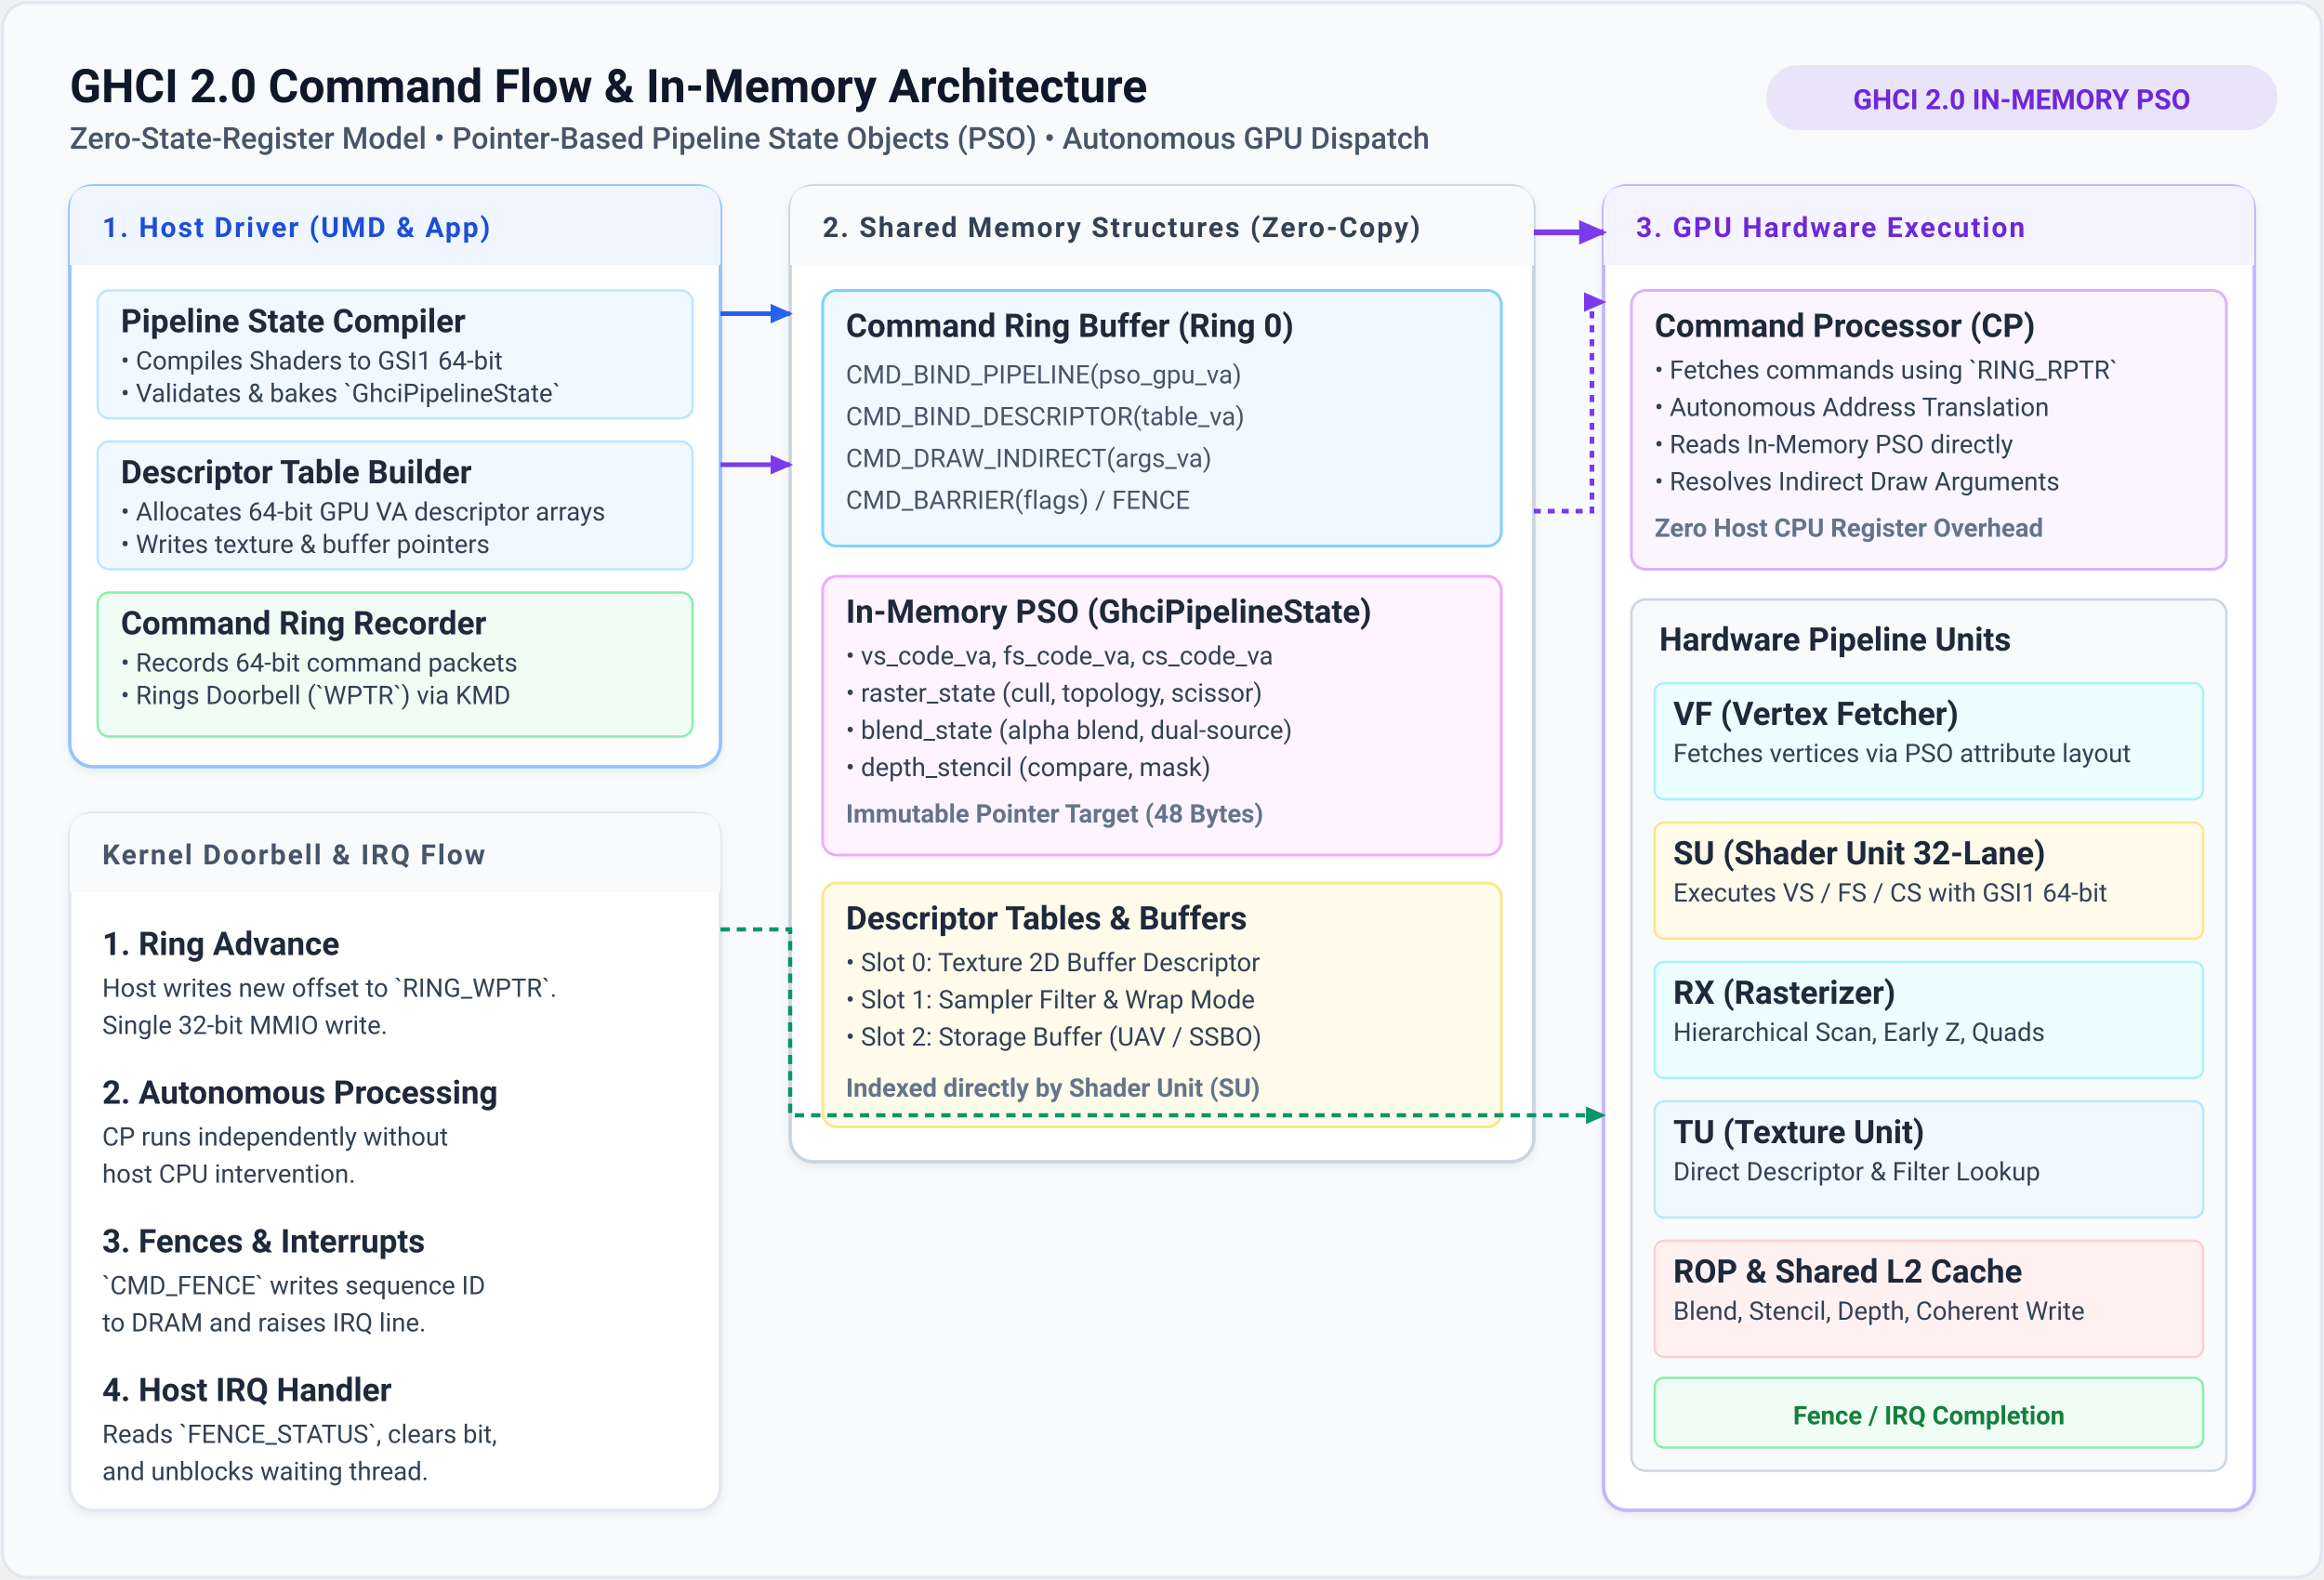
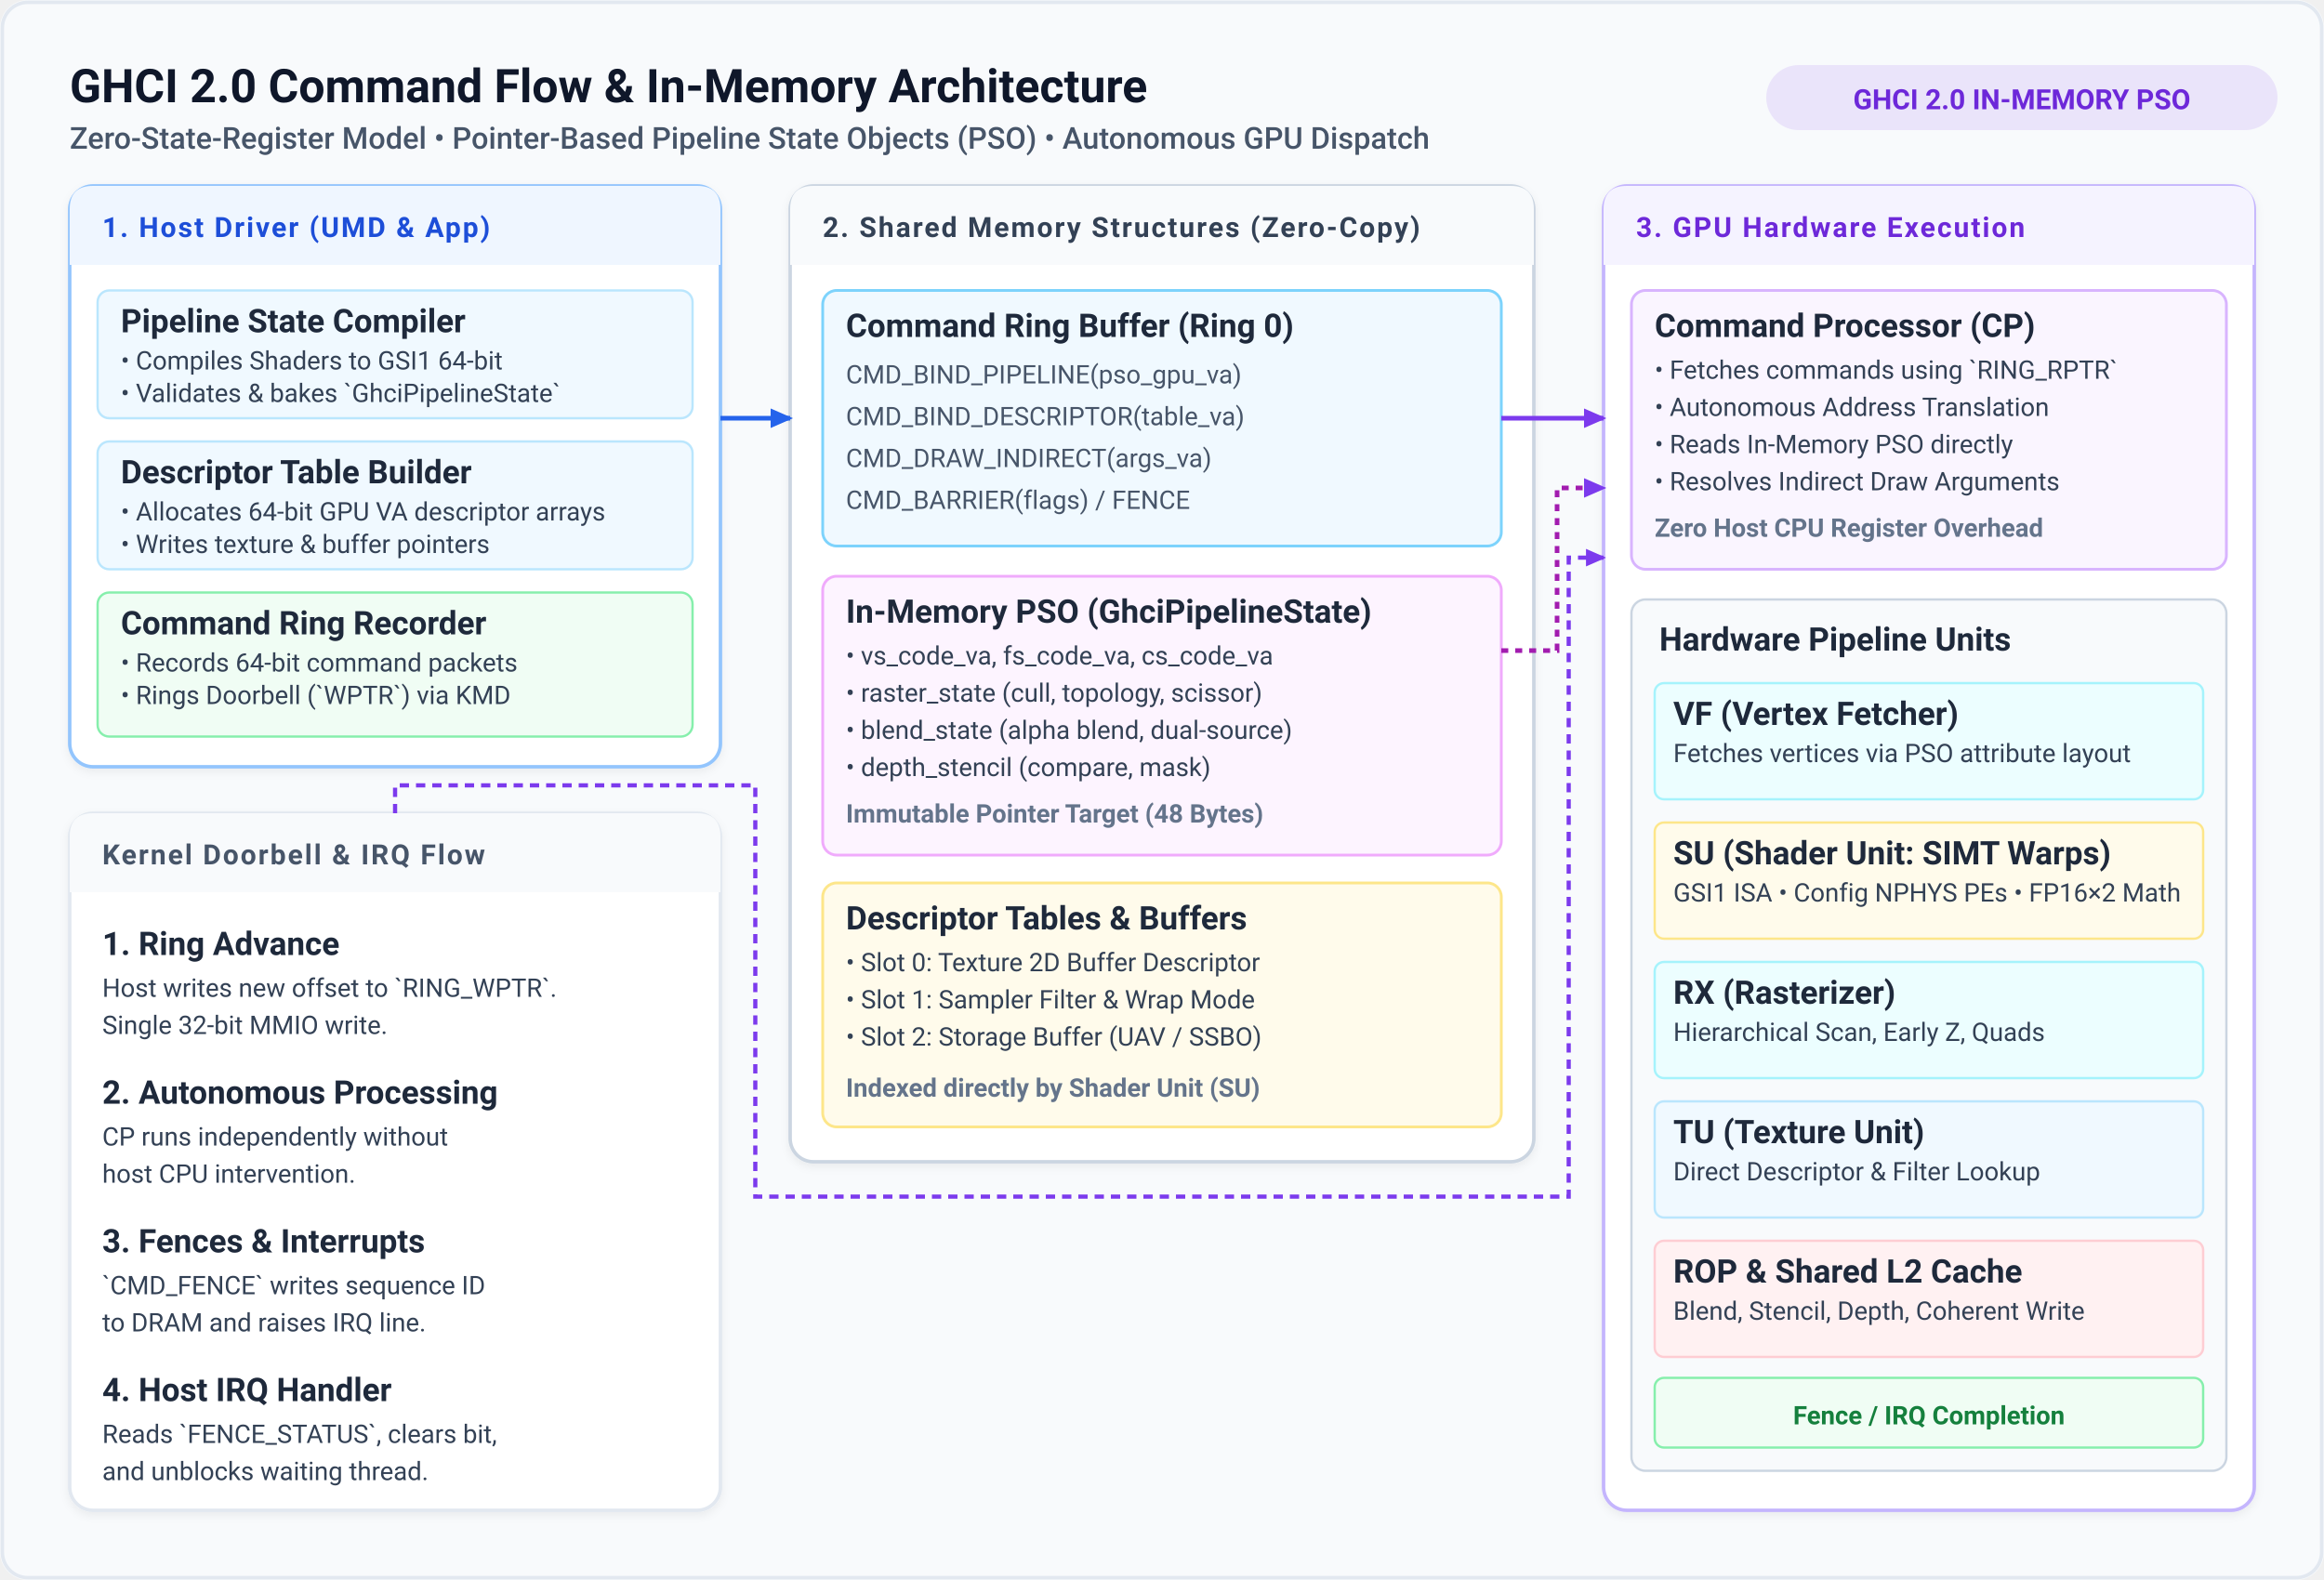
<svg xmlns="http://www.w3.org/2000/svg" viewBox="0 0 1000 680" width="1000" height="680">
  <style>
    /* Fonts &amp; Resets */
    text {
        font-family: -apple-system, BlinkMacSystemFont, "Segoe UI", Roboto, "Helvetica Neue", Arial, sans-serif;
    }
    .title {
        font-size: 20px;
        font-weight: 700;
        fill: #0f172a;
    }
    .subtitle {
        font-size: 13px;
        font-weight: 500;
        fill: #475569;
    }
    .badge-text {
        font-size: 11px;
        font-weight: 600;
        fill: #ffffff;
    }
    .card-title {
        font-size: 14px;
        font-weight: 700;
        fill: #1e293b;
    }
    .card-subtitle {
        font-size: 11px;
        font-weight: 600;
        fill: #64748b;
    }
    .card-body {
        font-size: 11px;
        font-weight: 400;
        fill: #334155;
    }
    .card-bullet {
        font-size: 11px;
        font-weight: 400;
        fill: #475569;
    }
+     .card-sub {
+         font-size: 10px;
+         font-weight: 600;
+         fill: #64748b;
+     }
+     .card-desc {
+         font-size: 9.5px;
+         font-weight: 400;
+         fill: #475569;
+     }
    .conn-label {
        font-size: 11px;
        font-weight: 600;
        fill: #334155;
    }
    .conn-sub {
        font-size: 9.5px;
        font-weight: 400;
        fill: #64748b;
    }
    .group-label {
        font-size: 12px;
        font-weight: 700;
        text-transform: uppercase;
        letter-spacing: 0.8px;
    }
    .seq-actor {
        font-size: 13px;
        font-weight: 700;
        fill: #1e293b;
    }
    .seq-step {
        font-size: 11px;
        font-weight: 600;
        fill: #1e293b;
    }
    .seq-desc {
        font-size: 10px;
        font-weight: 400;
        fill: #475569;
    }
    .seq-num {
        font-size: 10.5px;
        font-weight: 700;
        fill: #ffffff;
+     }
+     .flow-label {
+         font-size: 9.5px;
+         font-weight: 600;
+         fill: #334155;
+     }
+     .sec-title {
+         font-size: 12px;
+         font-weight: 700;
+         text-transform: uppercase;
+         letter-spacing: 0.5px;
    }
</style>
  <defs>
    <filter id="shadow-sm" x="-4%" y="-4%" width="108%" height="108%" filterUnits="userSpaceOnUse">
      <feDropShadow dx="0" dy="1.5" stdDeviation="2" flood-color="#0f172a" flood-opacity="0.06" />
    </filter>
    <filter id="shadow-md" x="-6%" y="-6%" width="112%" height="112%" filterUnits="userSpaceOnUse">
      <feDropShadow dx="0" dy="3" stdDeviation="4" flood-color="#0f172a" flood-opacity="0.08" />
    </filter>
    <marker id="arrow" viewBox="0 0 10 10" refX="7" refY="5" markerWidth="6" markerHeight="6" orient="auto-start-reverse">
      <path d="M 0 1.5 L 8 5 L 0 8.5 z" fill="#475569" />
    </marker>
    <marker id="arrow-blue" viewBox="0 0 10 10" refX="7" refY="5" markerWidth="6" markerHeight="6" orient="auto-start-reverse">
      <path d="M 0 1.5 L 8 5 L 0 8.5 z" fill="#2563eb" />
    </marker>
    <marker id="arrow-purple" viewBox="0 0 10 10" refX="7" refY="5" markerWidth="6" markerHeight="6" orient="auto-start-reverse">
      <path d="M 0 1.5 L 8 5 L 0 8.5 z" fill="#7c3aed" />
    </marker>
    <marker id="arrow-emerald" viewBox="0 0 10 10" refX="7" refY="5" markerWidth="6" markerHeight="6" orient="auto-start-reverse">
      <path d="M 0 1.5 L 8 5 L 0 8.5 z" fill="#059669" />
    </marker>
    <marker id="arrow-amber" viewBox="0 0 10 10" refX="7" refY="5" markerWidth="6" markerHeight="6" orient="auto-start-reverse">
      <path d="M 0 1.5 L 8 5 L 0 8.5 z" fill="#d97706" />
    </marker>
    <marker id="arrow-rose" viewBox="0 0 10 10" refX="7" refY="5" markerWidth="6" markerHeight="6" orient="auto-start-reverse">
      <path d="M 0 1.5 L 8 5 L 0 8.5 z" fill="#e11d48" />
    </marker>
    <linearGradient id="header-grad" x1="0%" y1="0%" x2="100%" y2="0%">
      <stop offset="0%" stop-color="#3b82f6" />
      <stop offset="100%" stop-color="#8b5cf6" />
    </linearGradient>
  </defs>
  <rect width="1000" height="680" fill="#f8fafc" rx="12" />
  <rect x="1" y="1" width="998" height="678" fill="none" stroke="#e2e8f0" stroke-width="1.5" rx="11" />
  <g transform="translate(30, 24)">
    <text class="title" x="0" y="20">GHCI 2.0 Command Flow &amp; In-Memory Architecture</text>
    <text class="subtitle" x="0" y="40">Zero-State-Register Model • Pointer-Based Pipeline State Objects (PSO) • Autonomous GPU Dispatch</text>
    <rect x="730" y="4" width="220" height="28" rx="14" fill="#7c3aed" opacity="0.12" />
    <text x="840" y="23" text-anchor="middle" font-size="12" font-weight="700" fill="#6d28d9">GHCI 2.0 IN-MEMORY PSO</text>
  </g>
  <g transform="translate(30, 80)">
    <rect width="280" height="250" rx="10" fill="#ffffff" stroke="#93c5fd" stroke-width="1.5" filter="url(#shadow-sm)" />
    <path d="M 0 10 Q 0 0 10 0 L 270 0 Q 280 0 280 10 L 280 34 L 0 34 Z" fill="#eff6ff" />
    <text class="group-label" x="14" y="22" fill="#1d4ed8">1. Host Driver (UMD &amp; App)</text>
    <g transform="translate(12, 45)">
      <rect width="256" height="55" rx="5" fill="#f0f9ff" stroke="#bae6fd" stroke-width="1" />
      <text class="card-title" x="10" y="18">Pipeline State Compiler</text>
      <text class="card-body" x="10" y="34">• Compiles Shaders to GSI1 64-bit</text>
      <text class="card-body" x="10" y="48">• Validates &amp; bakes `GhciPipelineState`</text>
    </g>
    <g transform="translate(12, 110)">
      <rect width="256" height="55" rx="5" fill="#f0f9ff" stroke="#bae6fd" stroke-width="1" />
      <text class="card-title" x="10" y="18">Descriptor Table Builder</text>
      <text class="card-body" x="10" y="34">• Allocates 64-bit GPU VA descriptor arrays</text>
      <text class="card-body" x="10" y="48">• Writes texture &amp; buffer pointers</text>
    </g>
    <g transform="translate(12, 175)">
      <rect width="256" height="62" rx="5" fill="#f0fdf4" stroke="#86efac" stroke-width="1" />
      <text class="card-title" x="10" y="18" fill="#15803d">Command Ring Recorder</text>
      <text class="card-body" x="10" y="34">• Records 64-bit command packets</text>
      <text class="card-body" x="10" y="48">• Rings Doorbell (`WPTR`) via KMD</text>
    </g>
  </g>
  <g transform="translate(340, 80)">
    <rect width="320" height="420" rx="10" fill="#ffffff" stroke="#cbd5e1" stroke-width="1.5" filter="url(#shadow-sm)" />
    <path d="M 0 10 Q 0 0 10 0 L 310 0 Q 320 0 320 10 L 320 34 L 0 34 Z" fill="#f8fafc" />
    <text class="group-label" x="14" y="22" fill="#334155">2. Shared Memory Structures (Zero-Copy)</text>
    <g transform="translate(14, 45)">
      <rect width="292" height="110" rx="6" fill="#f0f9ff" stroke="#7dd3fc" stroke-width="1.2" />
      <text class="card-title" x="10" y="20" fill="#0369a1">Command Ring Buffer (Ring 0)</text>
      <text class="card-bullet" x="10" y="40" font-family="monospace">CMD_BIND_PIPELINE(pso_gpu_va)</text>
      <text class="card-bullet" x="10" y="58" font-family="monospace">CMD_BIND_DESCRIPTOR(table_va)</text>
      <text class="card-bullet" x="10" y="76" font-family="monospace">CMD_DRAW_INDIRECT(args_va)</text>
      <text class="card-bullet" x="10" y="94" font-family="monospace">CMD_BARRIER(flags) / FENCE</text>
    </g>
    <g transform="translate(14, 168)">
      <rect width="292" height="120" rx="6" fill="#fdf4ff" stroke="#f0abfc" stroke-width="1.2" />
      <text class="card-title" x="10" y="20" fill="#a21caf">In-Memory PSO (GhciPipelineState)</text>
      <text class="card-body" x="10" y="38">• vs_code_va, fs_code_va, cs_code_va</text>
      <text class="card-body" x="10" y="54">• raster_state (cull, topology, scissor)</text>
      <text class="card-body" x="10" y="70">• blend_state (alpha blend, dual-source)</text>
      <text class="card-body" x="10" y="86">• depth_stencil (compare, mask)</text>
      <text class="card-subtitle" x="10" y="106" fill="#c026d3">Immutable Pointer Target (48 Bytes)</text>
    </g>
    <g transform="translate(14, 300)">
      <rect width="292" height="105" rx="6" fill="#fffbeb" stroke="#fde68a" stroke-width="1.2" />
      <text class="card-title" x="10" y="20" fill="#b45309">Descriptor Tables &amp; Buffers</text>
      <text class="card-body" x="10" y="38">• Slot 0: Texture 2D Buffer Descriptor</text>
      <text class="card-body" x="10" y="54">• Slot 1: Sampler Filter &amp; Wrap Mode</text>
      <text class="card-body" x="10" y="70">• Slot 2: Storage Buffer (UAV / SSBO)</text>
      <text class="card-subtitle" x="10" y="92" fill="#d97706">Indexed directly by Shader Unit (SU)</text>
    </g>
  </g>
  <g transform="translate(690, 80)">
    <rect width="280" height="570" rx="10" fill="#ffffff" stroke="#c4b5fd" stroke-width="1.5" filter="url(#shadow-sm)" />
    <path d="M 0 10 Q 0 0 10 0 L 270 0 Q 280 0 280 10 L 280 34 L 0 34 Z" fill="#f5f3ff" />
    <text class="group-label" x="14" y="22" fill="#6d28d9">3. GPU Hardware Execution</text>
    <g transform="translate(12, 45)">
      <rect width="256" height="120" rx="6" fill="#faf5ff" stroke="#d8b4fe" stroke-width="1.2" />
      <text class="card-title" x="10" y="20" fill="#6b21a8">Command Processor (CP)</text>
      <text class="card-body" x="10" y="38">• Fetches commands using `RING_RPTR`</text>
      <text class="card-body" x="10" y="54">• Autonomous Address Translation</text>
      <text class="card-body" x="10" y="70">• Reads In-Memory PSO directly</text>
      <text class="card-body" x="10" y="86">• Resolves Indirect Draw Arguments</text>
      <text class="card-subtitle" x="10" y="106" fill="#7c3aed">Zero Host CPU Register Overhead</text>
    </g>
    <g transform="translate(12, 178)">
      <rect width="256" height="375" rx="6" fill="#f8fafc" stroke="#cbd5e1" stroke-width="1" />
      <text class="card-title" x="12" y="22">Hardware Pipeline Units</text>
      <g transform="translate(10, 36)">
        <rect width="236" height="50" rx="4" fill="#ecfeff" stroke="#a5f3fc" stroke-width="1" />
        <text class="card-title" x="8" y="18" font-size="12" fill="#0891b2">VF (Vertex Fetcher)</text>
        <text class="card-body" x="8" y="34" font-size="10.5">Fetches vertices via PSO attribute layout</text>
      </g>
      <g transform="translate(10, 96)">
        <rect width="236" height="50" rx="4" fill="#fffbeb" stroke="#fde68a" stroke-width="1" />
-         <text class="card-title" x="8" y="18" font-size="12" fill="#b45309">SU (Shader Unit 32-Lane)</text>
-         <text class="card-body" x="8" y="34" font-size="10.5">Executes VS / FS / CS with GSI1 64-bit</text>
+         <text class="card-title" x="8" y="18" font-size="12" fill="#b45309">SU (Shader Unit: SIMT Warps)</text>
+         <text class="card-body" x="8" y="34" font-size="10.5">GSI1 ISA • Config NPHYS PEs • FP16×2 Math</text>
      </g>
      <g transform="translate(10, 156)">
        <rect width="236" height="50" rx="4" fill="#ecfeff" stroke="#a5f3fc" stroke-width="1" />
        <text class="card-title" x="8" y="18" font-size="12" fill="#0891b2">RX (Rasterizer)</text>
        <text class="card-body" x="8" y="34" font-size="10.5">Hierarchical Scan, Early Z, Quads</text>
      </g>
      <g transform="translate(10, 216)">
        <rect width="236" height="50" rx="4" fill="#f0f9ff" stroke="#bae6fd" stroke-width="1" />
        <text class="card-title" x="8" y="18" font-size="12" fill="#0369a1">TU (Texture Unit)</text>
        <text class="card-body" x="8" y="34" font-size="10.5">Direct Descriptor &amp; Filter Lookup</text>
      </g>
      <g transform="translate(10, 276)">
        <rect width="236" height="50" rx="4" fill="#fff1f2" stroke="#fecdd3" stroke-width="1" />
        <text class="card-title" x="8" y="18" font-size="12" fill="#be123c">ROP &amp; Shared L2 Cache</text>
        <text class="card-body" x="8" y="34" font-size="10.5">Blend, Stencil, Depth, Coherent Write</text>
      </g>
      <g transform="translate(10, 335)">
        <rect width="236" height="30" rx="4" fill="#f0fdf4" stroke="#86efac" stroke-width="1" />
        <text x="118" y="20" text-anchor="middle" font-size="11" font-weight="700" fill="#15803d">Fence / IRQ Completion</text>
      </g>
    </g>
  </g>
  <g transform="translate(30, 350)">
    <rect width="280" height="300" rx="10" fill="#ffffff" stroke="#e2e8f0" stroke-width="1.5" filter="url(#shadow-sm)" />
    <path d="M 0 10 Q 0 0 10 0 L 270 0 Q 280 0 280 10 L 280 34 L 0 34 Z" fill="#f8fafc" />
    <text class="group-label" x="14" y="22" fill="#475569">Kernel Doorbell &amp; IRQ Flow</text>
    <g transform="translate(14, 45)">
      <text class="card-title" x="0" y="16">1. Ring Advance</text>
      <text class="card-body" x="0" y="34">Host writes new offset to `RING_WPTR`.</text>
      <text class="card-body" x="0" y="50">Single 32-bit MMIO write.</text>
      <text class="card-title" x="0" y="80">2. Autonomous Processing</text>
      <text class="card-body" x="0" y="98">CP runs independently without</text>
      <text class="card-body" x="0" y="114">host CPU intervention.</text>
      <text class="card-title" x="0" y="144">3. Fences &amp; Interrupts</text>
      <text class="card-body" x="0" y="162">`CMD_FENCE` writes sequence ID</text>
      <text class="card-body" x="0" y="178">to DRAM and raises IRQ line.</text>
      <text class="card-title" x="0" y="208">4. Host IRQ Handler</text>
      <text class="card-body" x="0" y="226">Reads `FENCE_STATUS`, clears bit,</text>
      <text class="card-body" x="0" y="242">and unblocks waiting thread.</text>
    </g>
  </g>
-   <path fill="none" d="M 310 135 L 340 135" stroke="#2563eb" stroke-width="2" marker-end="url(#arrow-blue)" />
-   <path fill="none" d="M 310 200 L 340 200" stroke="#7c3aed" stroke-width="2" marker-end="url(#arrow-purple)" />
-   <path fill="none" d="M 660 100 L 690 100" stroke="#7c3aed" stroke-width="2.5" marker-end="url(#arrow-purple)" />
-   <path fill="none" d="M 660 220 L 685 220 L 685 130 L 690 130" stroke="#7c3aed" stroke-width="2" stroke-dasharray="3,3" marker-end="url(#arrow-purple)" />
-   <path fill="none" d="M 310 400 L 340 400 L 340 480 L 690 480" stroke="#059669" stroke-width="1.8" stroke-dasharray="4,3" marker-end="url(#arrow-emerald)" />
+   <path fill="none" d="M 310 180 L 340 180" stroke="#2563eb" stroke-width="2" marker-end="url(#arrow-blue)" />
+   <path fill="none" d="M 646 180 L 690 180" stroke="#7c3aed" stroke-width="2" marker-end="url(#arrow-purple)" />
+   <path fill="none" d="M 646 280 L 670 280 L 670 210 L 690 210" stroke="#a21caf" stroke-width="2" stroke-dasharray="3,3" marker-end="url(#arrow-purple)" />
+   <path fill="none" d="M 170 350 L 170 338 L 325 338 L 325 515 L 675 515 L 675 240 L 690 240" stroke="#7c3aed" stroke-width="1.8" stroke-dasharray="4,3" marker-end="url(#arrow-purple)" />
</svg>
